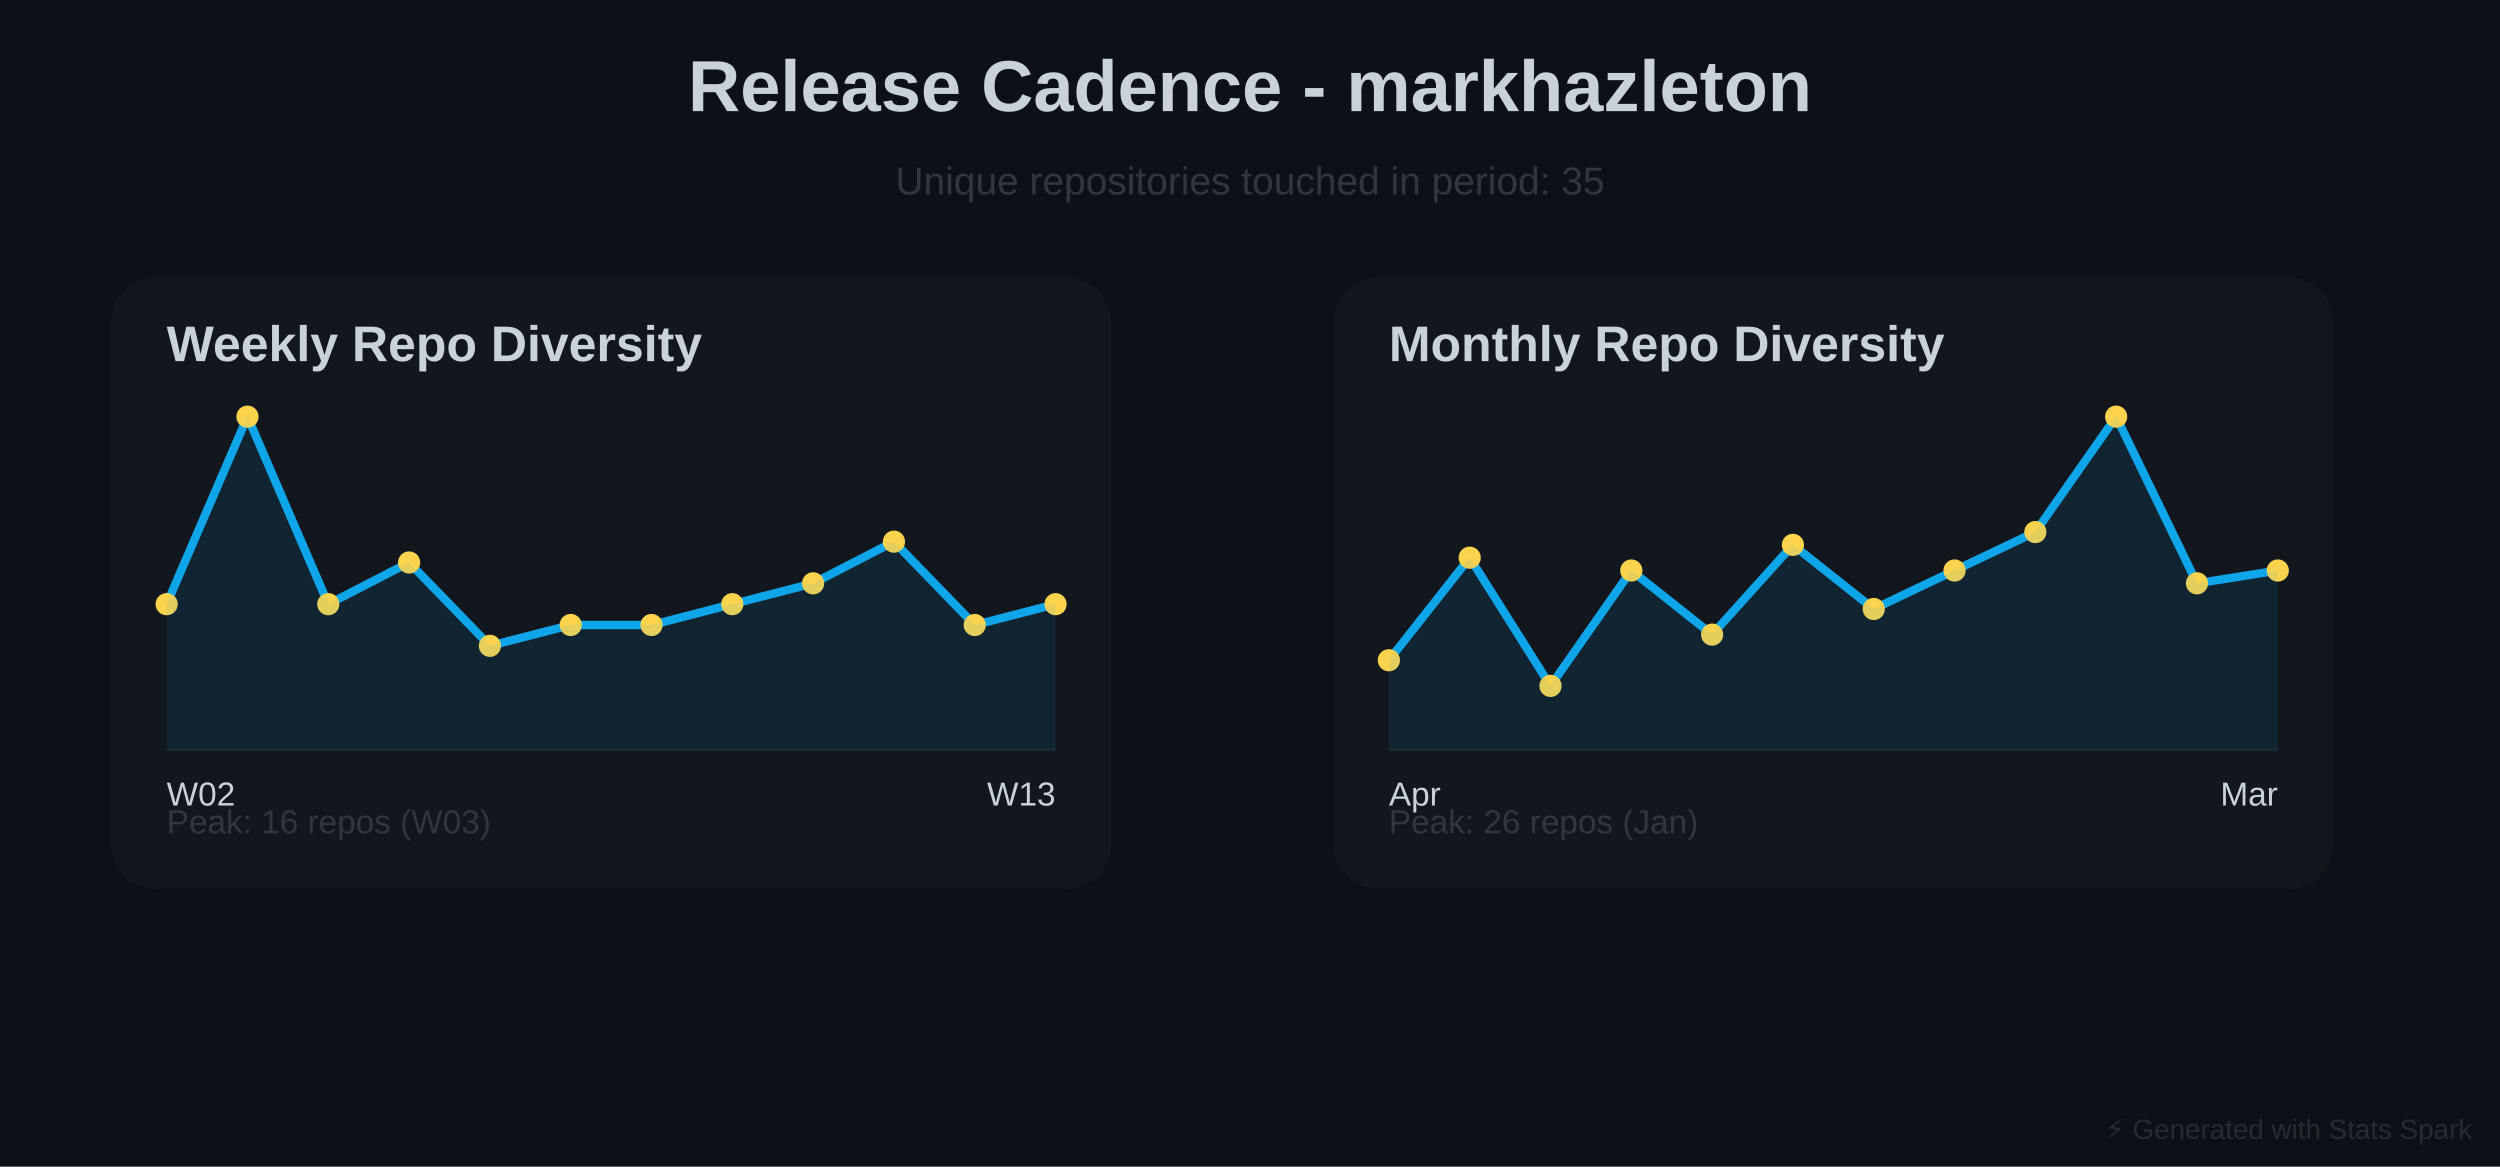
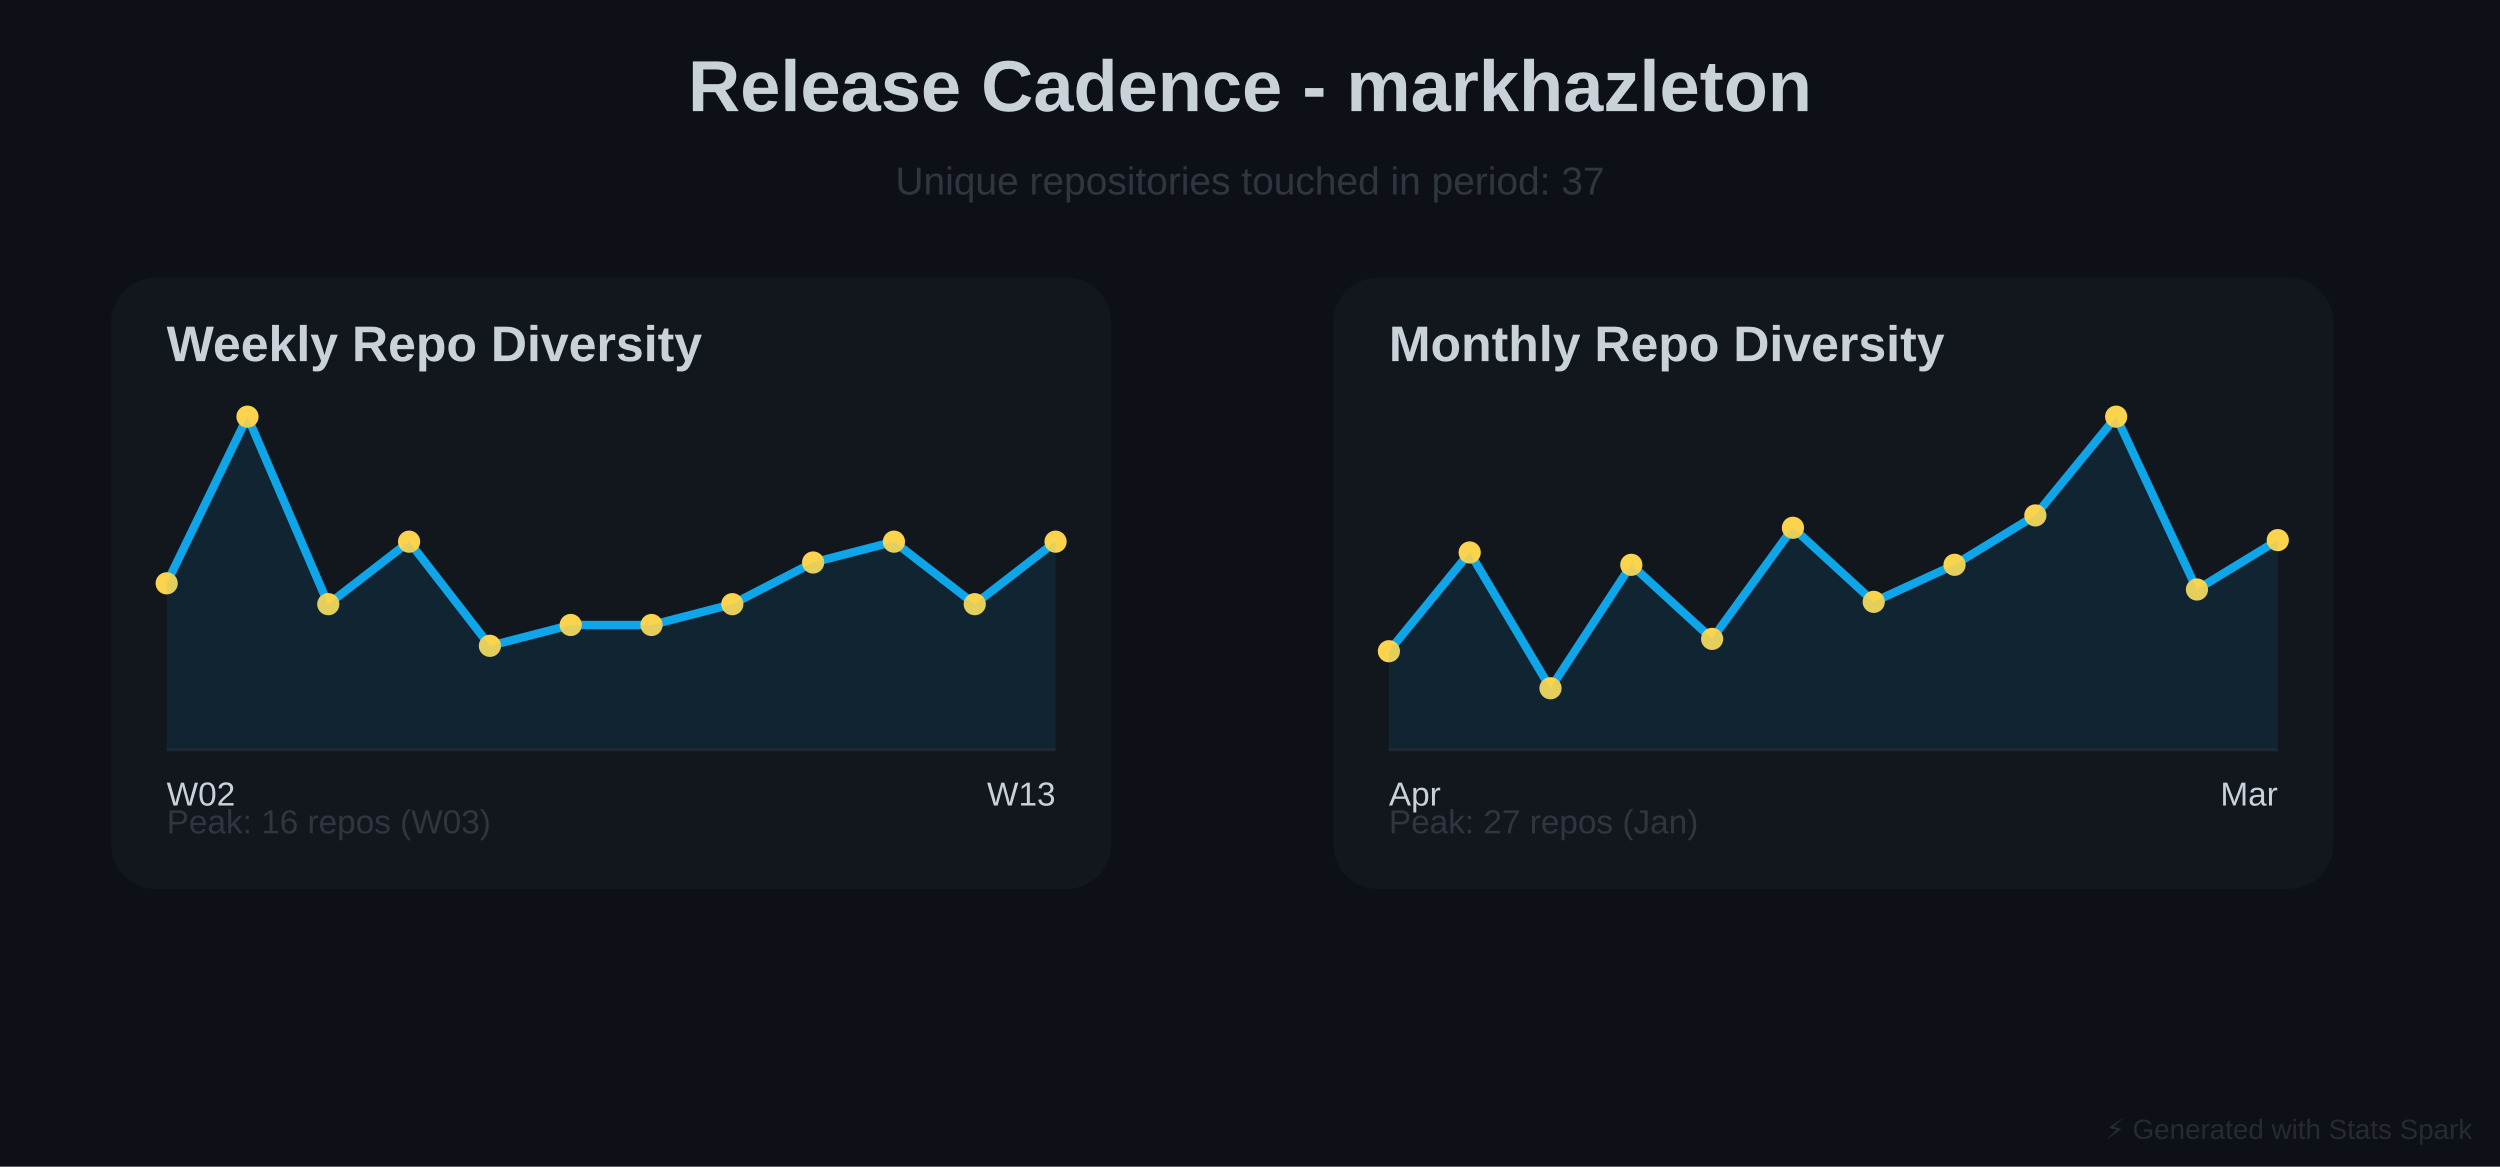
<svg xmlns="http://www.w3.org/2000/svg" baseProfile="full" height="420" version="1.1" width="900">
  <defs />
  <rect fill="#0D1117" height="420" width="900" x="0" y="0" />
  <text fill="#C9D1D9" font-family="Arial, sans-serif" font-size="26px" font-weight="bold" text-anchor="middle" x="450" y="40">Release Cadence - markhazleton</text>
-   <text fill="#30363D" font-family="Arial, sans-serif" font-size="14px" text-anchor="middle" x="450" y="70">Unique repositories touched in period: 35</text>
+   <text fill="#30363D" font-family="Arial, sans-serif" font-size="14px" text-anchor="middle" x="450" y="70">Unique repositories touched in period: 37</text>
  <rect fill="#30363D" height="220" opacity="0.15" rx="16" width="360" x="40" y="100" />
  <text fill="#C9D1D9" font-family="Arial, sans-serif" font-size="18px" font-weight="bold" x="60" y="130">Weekly Repo Diversity</text>
  <line opacity="0.4" stroke="#30363D" stroke-width="1" x1="60" x2="380" y1="270" y2="270" />
-   <polyline fill="none" points="60.0,217.5 89.091,150.0 118.182,217.5 147.273,202.5 176.364,232.5 205.455,225.0 234.545,225.0 263.636,217.5 292.727,210.0 321.818,195.0 350.909,225.0 380.0,217.5" stroke="#0EA5E9" stroke-linecap="round" stroke-linejoin="round" stroke-width="3" />
-   <circle cx="60.0" cy="217.5" fill="#FCD34D" r="4" />
+   <polyline fill="none" points="60.0,210.0 89.091,150.0 118.182,217.5 147.273,195.0 176.364,232.5 205.455,225.0 234.545,225.0 263.636,217.5 292.727,202.5 321.818,195.0 350.909,217.5 380.0,195.0" stroke="#0EA5E9" stroke-linecap="round" stroke-linejoin="round" stroke-width="3" />
+   <circle cx="60.0" cy="210.0" fill="#FCD34D" r="4" />
  <circle cx="89.091" cy="150.0" fill="#FCD34D" r="4" />
  <circle cx="118.182" cy="217.5" fill="#FCD34D" r="4" />
-   <circle cx="147.273" cy="202.5" fill="#FCD34D" r="4" />
+   <circle cx="147.273" cy="195.0" fill="#FCD34D" r="4" />
  <circle cx="176.364" cy="232.5" fill="#FCD34D" r="4" />
  <circle cx="205.455" cy="225.0" fill="#FCD34D" r="4" />
  <circle cx="234.545" cy="225.0" fill="#FCD34D" r="4" />
  <circle cx="263.636" cy="217.5" fill="#FCD34D" r="4" />
-   <circle cx="292.727" cy="210.0" fill="#FCD34D" r="4" />
+   <circle cx="292.727" cy="202.5" fill="#FCD34D" r="4" />
  <circle cx="321.818" cy="195.0" fill="#FCD34D" r="4" />
-   <circle cx="350.909" cy="225.0" fill="#FCD34D" r="4" />
-   <circle cx="380.0" cy="217.5" fill="#FCD34D" r="4" />
-   <polygon fill="#0EA5E9" opacity="0.1" points="60.0,217.5 89.091,150.0 118.182,217.5 147.273,202.5 176.364,232.5 205.455,225.0 234.545,225.0 263.636,217.5 292.727,210.0 321.818,195.0 350.909,225.0 380.0,217.5 380,270 60,270" />
+   <circle cx="350.909" cy="217.5" fill="#FCD34D" r="4" />
+   <circle cx="380.0" cy="195.0" fill="#FCD34D" r="4" />
+   <polygon fill="#0EA5E9" opacity="0.1" points="60.0,210.0 89.091,150.0 118.182,217.5 147.273,195.0 176.364,232.5 205.455,225.0 234.545,225.0 263.636,217.5 292.727,202.5 321.818,195.0 350.909,217.5 380.0,195.0 380,270 60,270" />
  <text fill="#C9D1D9" font-family="Arial, sans-serif" font-size="12px" x="60" y="290">W02</text>
  <text fill="#C9D1D9" font-family="Arial, sans-serif" font-size="12px" text-anchor="end" x="380" y="290">W13</text>
  <text fill="#30363D" font-family="Arial, sans-serif" font-size="12px" x="60" y="300">Peak: 16 repos (W03)</text>
  <rect fill="#30363D" height="220" opacity="0.15" rx="16" width="360" x="480" y="100" />
  <text fill="#C9D1D9" font-family="Arial, sans-serif" font-size="18px" font-weight="bold" x="500" y="130">Monthly Repo Diversity</text>
  <line opacity="0.4" stroke="#30363D" stroke-width="1" x1="500" x2="820" y1="270" y2="270" />
-   <polyline fill="none" points="500.0,237.692 529.091,200.769 558.182,246.923 587.273,205.385 616.364,228.462 645.455,196.154 674.545,219.231 703.636,205.385 732.727,191.538 761.818,150.0 790.909,210.0 820.0,205.385" stroke="#0EA5E9" stroke-linecap="round" stroke-linejoin="round" stroke-width="3" />
-   <circle cx="500.0" cy="237.692" fill="#FCD34D" r="4" />
-   <circle cx="529.091" cy="200.769" fill="#FCD34D" r="4" />
-   <circle cx="558.182" cy="246.923" fill="#FCD34D" r="4" />
-   <circle cx="587.273" cy="205.385" fill="#FCD34D" r="4" />
-   <circle cx="616.364" cy="228.462" fill="#FCD34D" r="4" />
-   <circle cx="645.455" cy="196.154" fill="#FCD34D" r="4" />
-   <circle cx="674.545" cy="219.231" fill="#FCD34D" r="4" />
-   <circle cx="703.636" cy="205.385" fill="#FCD34D" r="4" />
-   <circle cx="732.727" cy="191.538" fill="#FCD34D" r="4" />
+   <polyline fill="none" points="500.0,234.444 529.091,198.889 558.182,247.778 587.273,203.333 616.364,230.0 645.455,190.0 674.545,216.667 703.636,203.333 732.727,185.556 761.818,150.0 790.909,212.222 820.0,194.444" stroke="#0EA5E9" stroke-linecap="round" stroke-linejoin="round" stroke-width="3" />
+   <circle cx="500.0" cy="234.444" fill="#FCD34D" r="4" />
+   <circle cx="529.091" cy="198.889" fill="#FCD34D" r="4" />
+   <circle cx="558.182" cy="247.778" fill="#FCD34D" r="4" />
+   <circle cx="587.273" cy="203.333" fill="#FCD34D" r="4" />
+   <circle cx="616.364" cy="230.0" fill="#FCD34D" r="4" />
+   <circle cx="645.455" cy="190.0" fill="#FCD34D" r="4" />
+   <circle cx="674.545" cy="216.667" fill="#FCD34D" r="4" />
+   <circle cx="703.636" cy="203.333" fill="#FCD34D" r="4" />
+   <circle cx="732.727" cy="185.556" fill="#FCD34D" r="4" />
  <circle cx="761.818" cy="150.0" fill="#FCD34D" r="4" />
-   <circle cx="790.909" cy="210.0" fill="#FCD34D" r="4" />
-   <circle cx="820.0" cy="205.385" fill="#FCD34D" r="4" />
-   <polygon fill="#0EA5E9" opacity="0.1" points="500.0,237.692 529.091,200.769 558.182,246.923 587.273,205.385 616.364,228.462 645.455,196.154 674.545,219.231 703.636,205.385 732.727,191.538 761.818,150.0 790.909,210.0 820.0,205.385 820,270 500,270" />
+   <circle cx="790.909" cy="212.222" fill="#FCD34D" r="4" />
+   <circle cx="820.0" cy="194.444" fill="#FCD34D" r="4" />
+   <polygon fill="#0EA5E9" opacity="0.1" points="500.0,234.444 529.091,198.889 558.182,247.778 587.273,203.333 616.364,230.0 645.455,190.0 674.545,216.667 703.636,203.333 732.727,185.556 761.818,150.0 790.909,212.222 820.0,194.444 820,270 500,270" />
  <text fill="#C9D1D9" font-family="Arial, sans-serif" font-size="12px" x="500" y="290">Apr</text>
  <text fill="#C9D1D9" font-family="Arial, sans-serif" font-size="12px" text-anchor="end" x="820" y="290">Mar</text>
-   <text fill="#30363D" font-family="Arial, sans-serif" font-size="12px" x="500" y="300">Peak: 26 repos (Jan)</text>
+   <text fill="#30363D" font-family="Arial, sans-serif" font-size="12px" x="500" y="300">Peak: 27 repos (Jan)</text>
  <text fill="#30363D" font-family="Arial, sans-serif" font-size="10px" opacity="0.7" text-anchor="end" x="890" y="410">⚡ Generated with Stats Spark</text>
</svg>
